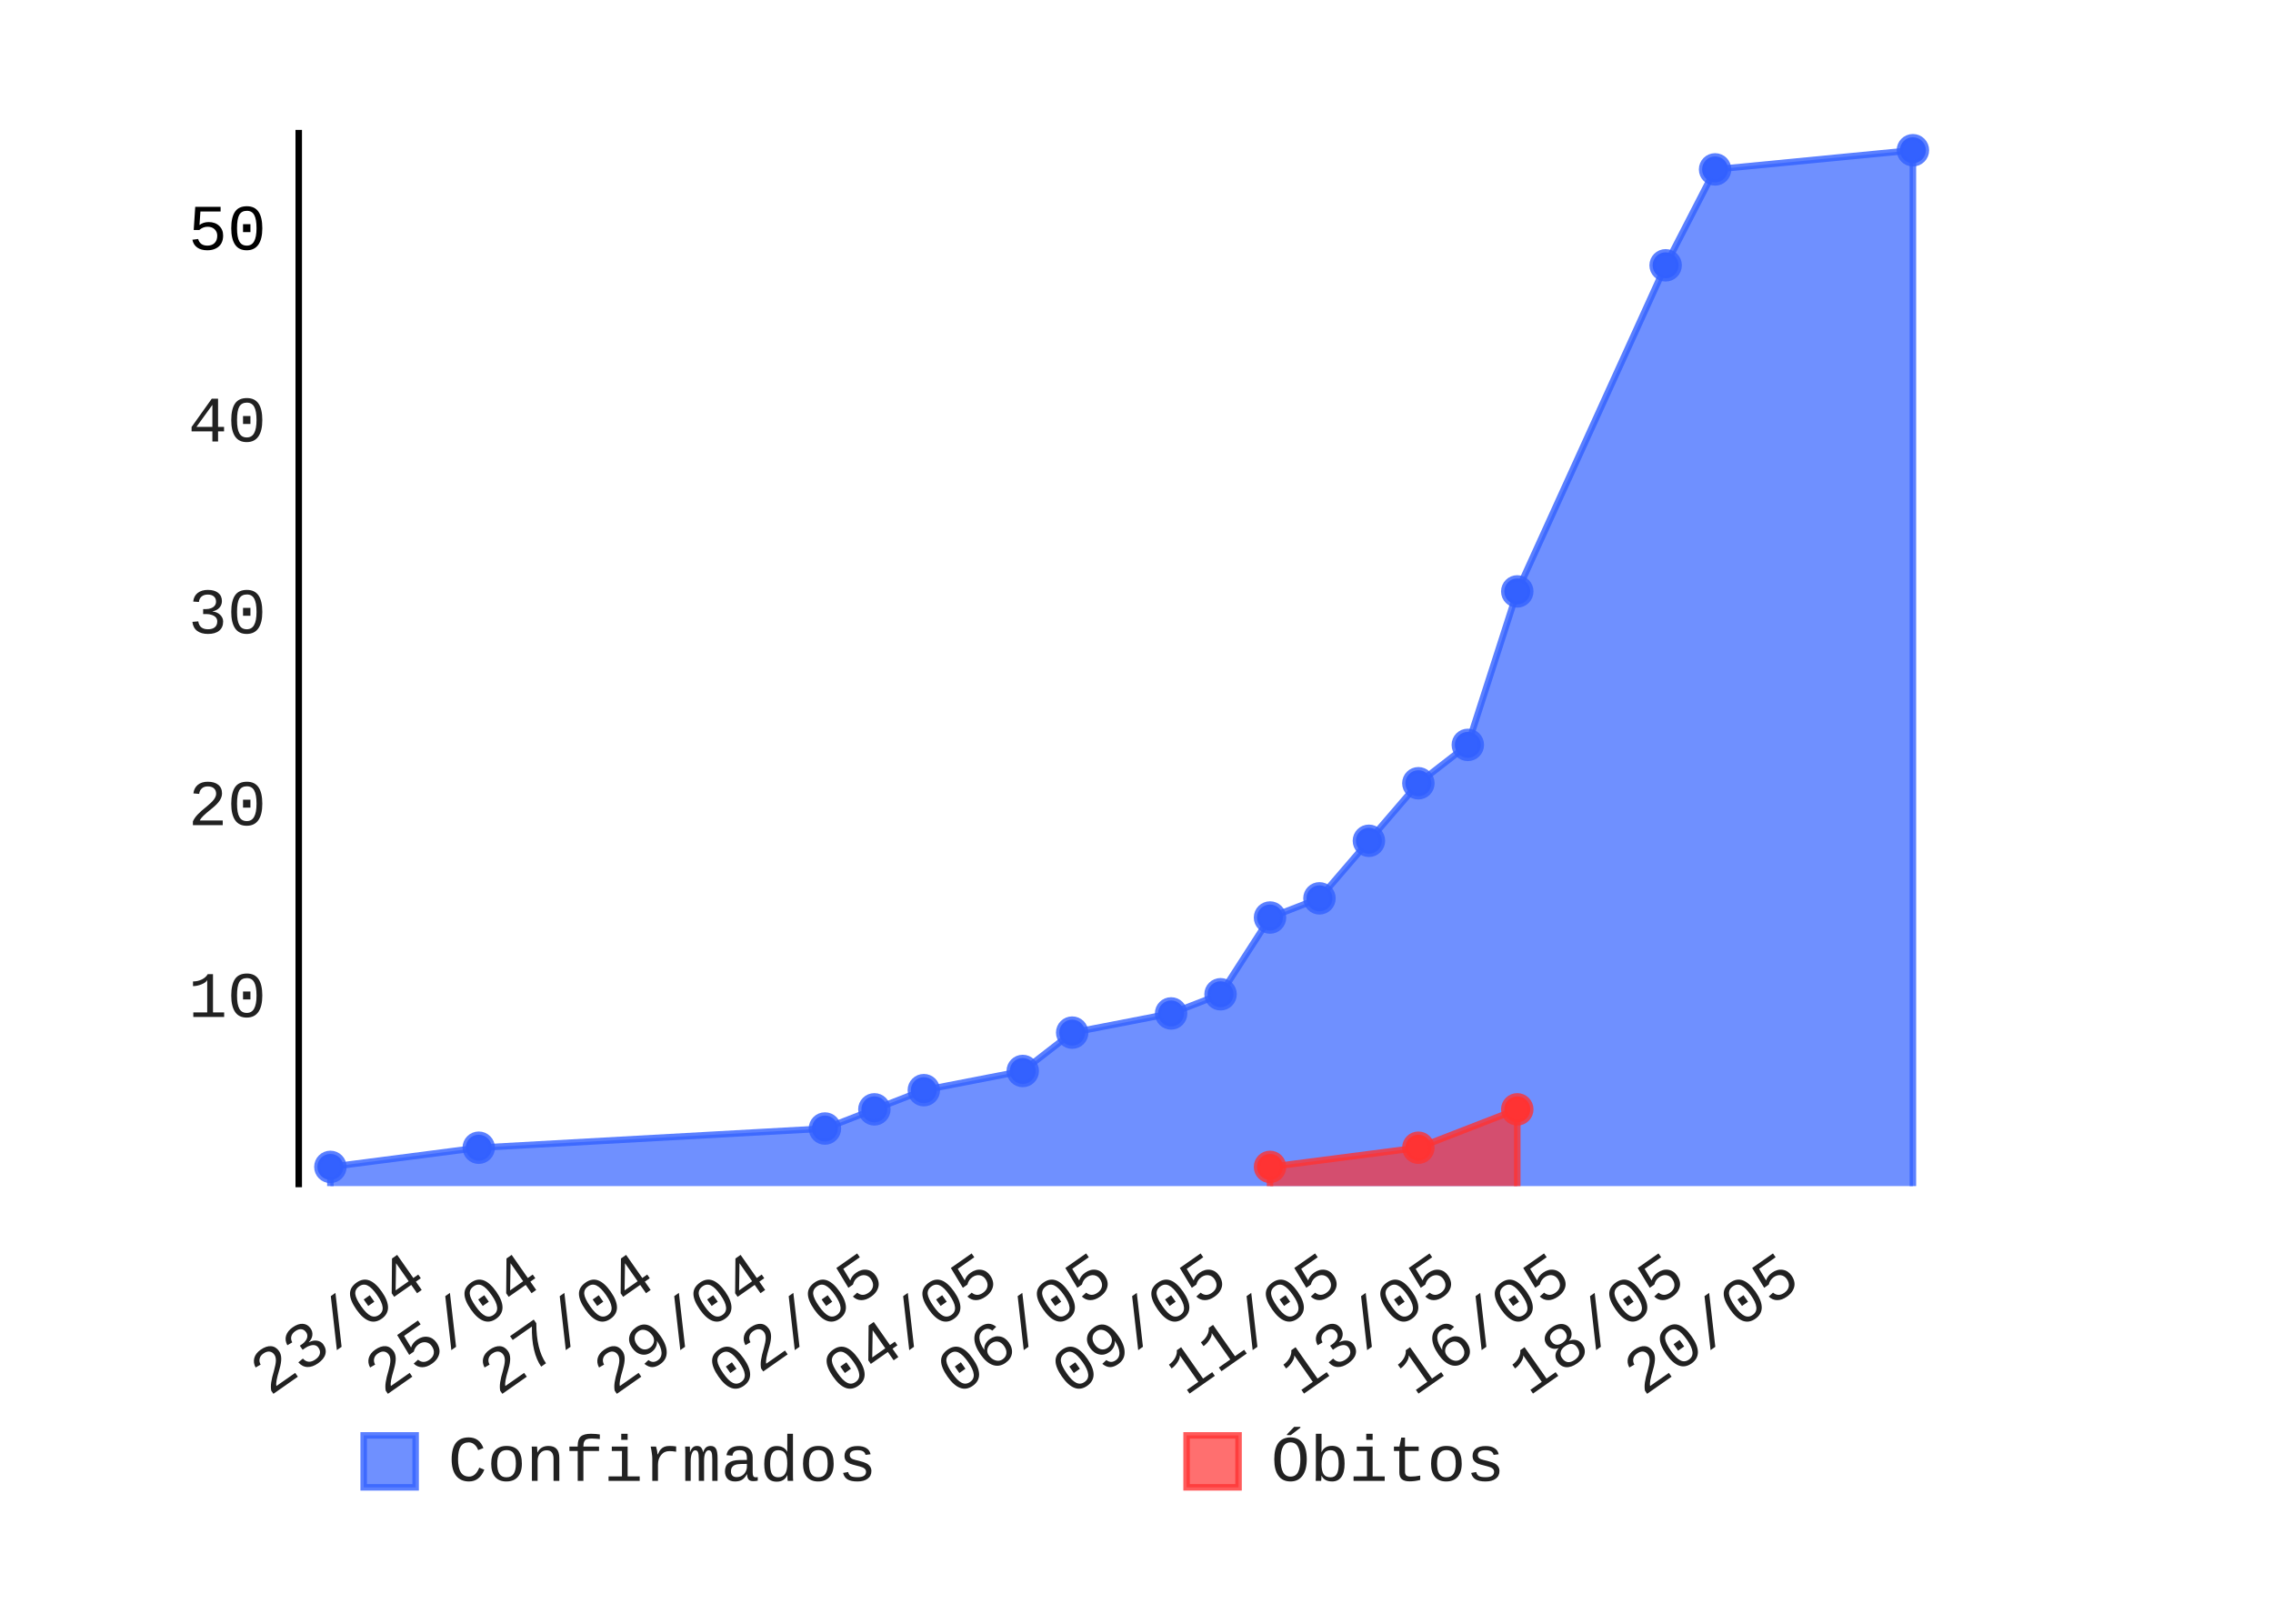
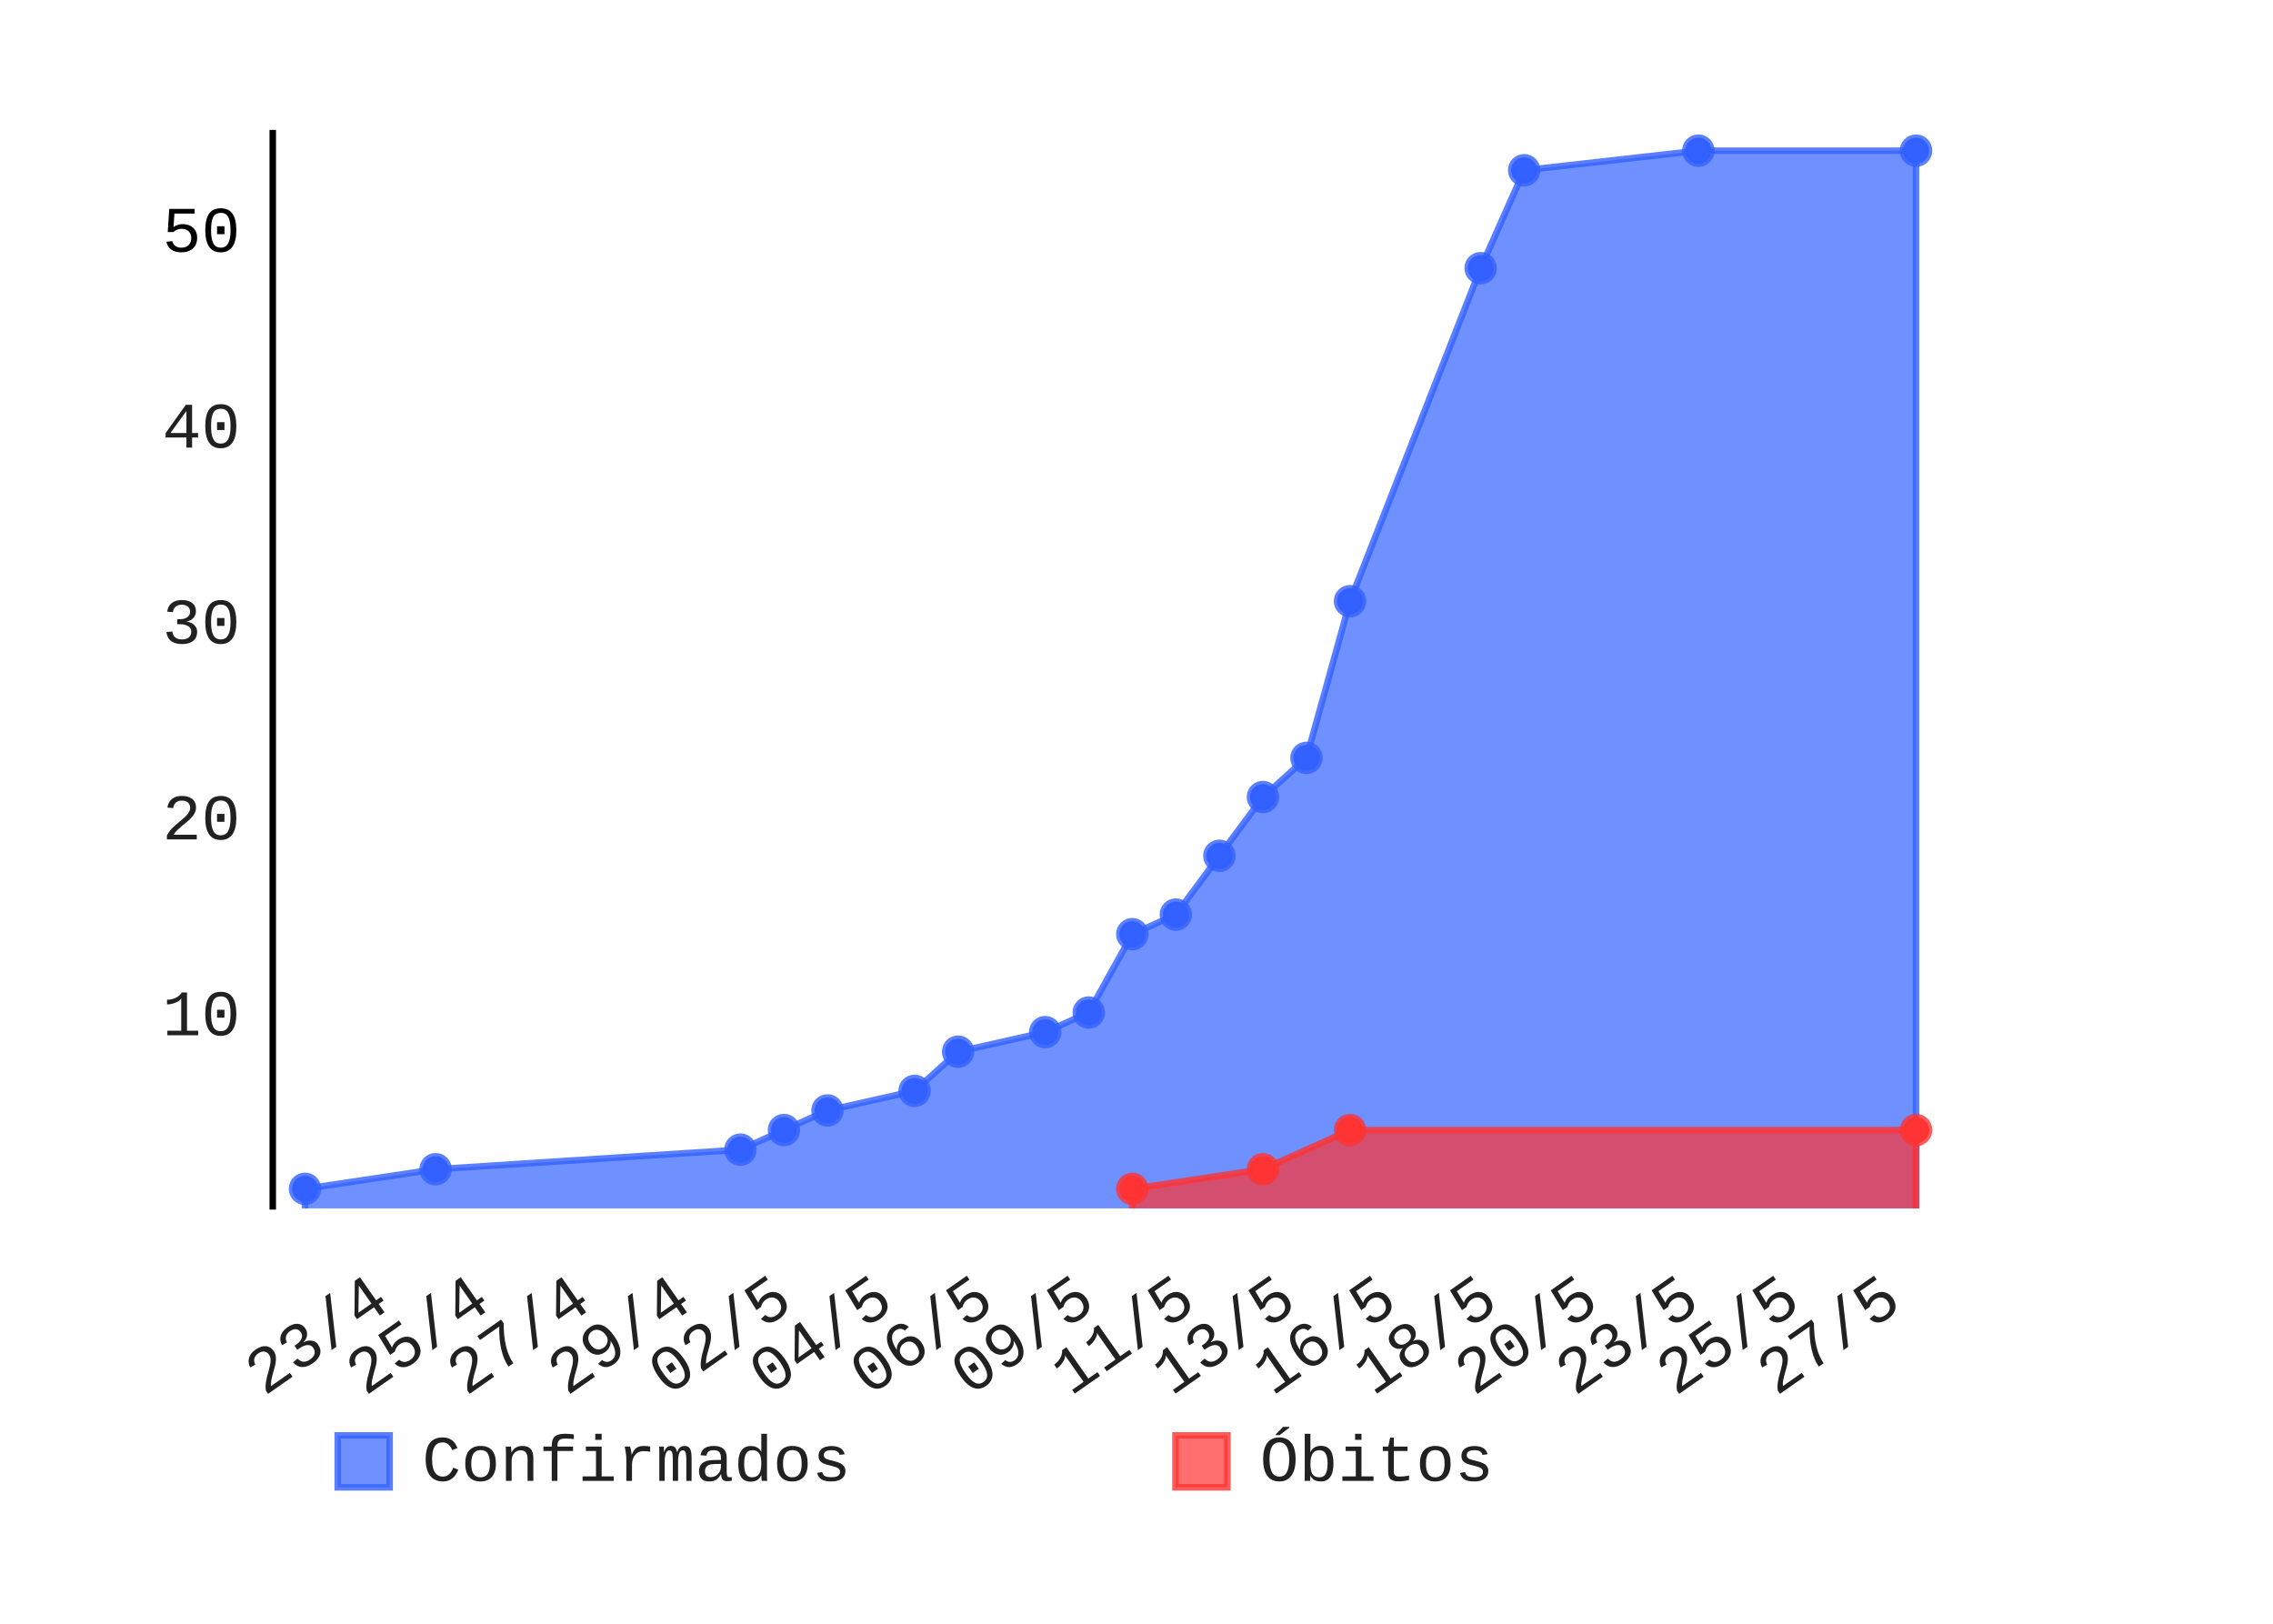
- <svg xmlns="http://www.w3.org/2000/svg" id="chart-1b5dc4db-fe65-46c1-9744-a2444bf0a1ac" class="pygal-chart" viewBox="0 0 350 250" width="350" height="250">
+ <svg xmlns="http://www.w3.org/2000/svg" id="chart-adc9d271-2677-48a2-9c57-0f2adb9a1991" class="pygal-chart" viewBox="0 0 350 250" width="350" height="250">
  <defs>
-     <style type="text/css">#chart-1b5dc4db-fe65-46c1-9744-a2444bf0a1ac{-webkit-user-select:none;-webkit-font-smoothing:antialiased;font-family:Consolas,"Liberation Mono",Menlo,Courier,monospace}#chart-1b5dc4db-fe65-46c1-9744-a2444bf0a1ac .title{font-family:Consolas,"Liberation Mono",Menlo,Courier,monospace;font-size:8px}#chart-1b5dc4db-fe65-46c1-9744-a2444bf0a1ac .legends .legend text{font-family:Consolas,"Liberation Mono",Menlo,Courier,monospace;font-size:10px}#chart-1b5dc4db-fe65-46c1-9744-a2444bf0a1ac .axis text{font-family:Consolas,"Liberation Mono",Menlo,Courier,monospace;font-size:10px}#chart-1b5dc4db-fe65-46c1-9744-a2444bf0a1ac .axis text.major{font-family:Consolas,"Liberation Mono",Menlo,Courier,monospace;font-size:10px}#chart-1b5dc4db-fe65-46c1-9744-a2444bf0a1ac .text-overlay text.value{font-family:Consolas,"Liberation Mono",Menlo,Courier,monospace;font-size:16px}#chart-1b5dc4db-fe65-46c1-9744-a2444bf0a1ac .text-overlay text.label{font-family:Consolas,"Liberation Mono",Menlo,Courier,monospace;font-size:10px}#chart-1b5dc4db-fe65-46c1-9744-a2444bf0a1ac .tooltip{font-family:Consolas,"Liberation Mono",Menlo,Courier,monospace;font-size:12px}#chart-1b5dc4db-fe65-46c1-9744-a2444bf0a1ac text.no_data{font-family:Consolas,"Liberation Mono",Menlo,Courier,monospace;font-size:64px}
- #chart-1b5dc4db-fe65-46c1-9744-a2444bf0a1ac{background-color:transparent}#chart-1b5dc4db-fe65-46c1-9744-a2444bf0a1ac path,#chart-1b5dc4db-fe65-46c1-9744-a2444bf0a1ac line,#chart-1b5dc4db-fe65-46c1-9744-a2444bf0a1ac rect,#chart-1b5dc4db-fe65-46c1-9744-a2444bf0a1ac circle{-webkit-transition:150ms;-moz-transition:150ms;transition:150ms}#chart-1b5dc4db-fe65-46c1-9744-a2444bf0a1ac .graph &gt; .background{fill:transparent}#chart-1b5dc4db-fe65-46c1-9744-a2444bf0a1ac .plot &gt; .background{fill:rgba(255,255,255,1)}#chart-1b5dc4db-fe65-46c1-9744-a2444bf0a1ac .graph{fill:rgba(0,0,0,.87)}#chart-1b5dc4db-fe65-46c1-9744-a2444bf0a1ac text.no_data{fill:rgba(0,0,0,1)}#chart-1b5dc4db-fe65-46c1-9744-a2444bf0a1ac .title{fill:rgba(0,0,0,1)}#chart-1b5dc4db-fe65-46c1-9744-a2444bf0a1ac .legends .legend text{fill:rgba(0,0,0,.87)}#chart-1b5dc4db-fe65-46c1-9744-a2444bf0a1ac .legends .legend:hover text{fill:rgba(0,0,0,1)}#chart-1b5dc4db-fe65-46c1-9744-a2444bf0a1ac .axis .line{stroke:rgba(0,0,0,1)}#chart-1b5dc4db-fe65-46c1-9744-a2444bf0a1ac .axis .guide.line{stroke:rgba(0,0,0,.54)}#chart-1b5dc4db-fe65-46c1-9744-a2444bf0a1ac .axis .major.line{stroke:rgba(0,0,0,.87)}#chart-1b5dc4db-fe65-46c1-9744-a2444bf0a1ac .axis text.major{fill:rgba(0,0,0,1)}#chart-1b5dc4db-fe65-46c1-9744-a2444bf0a1ac .axis.y .guides:hover .guide.line,#chart-1b5dc4db-fe65-46c1-9744-a2444bf0a1ac .line-graph .axis.x .guides:hover .guide.line,#chart-1b5dc4db-fe65-46c1-9744-a2444bf0a1ac .stackedline-graph .axis.x .guides:hover .guide.line,#chart-1b5dc4db-fe65-46c1-9744-a2444bf0a1ac .xy-graph .axis.x .guides:hover .guide.line{stroke:rgba(0,0,0,1)}#chart-1b5dc4db-fe65-46c1-9744-a2444bf0a1ac .axis .guides:hover text{fill:rgba(0,0,0,1)}#chart-1b5dc4db-fe65-46c1-9744-a2444bf0a1ac .reactive{fill-opacity:.7;stroke-opacity:.8}#chart-1b5dc4db-fe65-46c1-9744-a2444bf0a1ac .ci{stroke:rgba(0,0,0,.87)}#chart-1b5dc4db-fe65-46c1-9744-a2444bf0a1ac .reactive.active,#chart-1b5dc4db-fe65-46c1-9744-a2444bf0a1ac .active .reactive{fill-opacity:.8;stroke-opacity:.9;stroke-width:4}#chart-1b5dc4db-fe65-46c1-9744-a2444bf0a1ac .ci .reactive.active{stroke-width:1.5}#chart-1b5dc4db-fe65-46c1-9744-a2444bf0a1ac .series text{fill:rgba(0,0,0,1)}#chart-1b5dc4db-fe65-46c1-9744-a2444bf0a1ac .tooltip rect{fill:rgba(255,255,255,1);stroke:rgba(0,0,0,1);-webkit-transition:opacity 150ms;-moz-transition:opacity 150ms;transition:opacity 150ms}#chart-1b5dc4db-fe65-46c1-9744-a2444bf0a1ac .tooltip .label{fill:rgba(0,0,0,.87)}#chart-1b5dc4db-fe65-46c1-9744-a2444bf0a1ac .tooltip .label{fill:rgba(0,0,0,.87)}#chart-1b5dc4db-fe65-46c1-9744-a2444bf0a1ac .tooltip .legend{font-size:.8em;fill:rgba(0,0,0,.54)}#chart-1b5dc4db-fe65-46c1-9744-a2444bf0a1ac .tooltip .x_label{font-size:.6em;fill:rgba(0,0,0,1)}#chart-1b5dc4db-fe65-46c1-9744-a2444bf0a1ac .tooltip .xlink{font-size:.5em;text-decoration:underline}#chart-1b5dc4db-fe65-46c1-9744-a2444bf0a1ac .tooltip .value{font-size:1.5em}#chart-1b5dc4db-fe65-46c1-9744-a2444bf0a1ac .bound{font-size:.5em}#chart-1b5dc4db-fe65-46c1-9744-a2444bf0a1ac .max-value{font-size:.75em;fill:rgba(0,0,0,.54)}#chart-1b5dc4db-fe65-46c1-9744-a2444bf0a1ac .map-element{fill:rgba(255,255,255,1);stroke:rgba(0,0,0,.54) !important}#chart-1b5dc4db-fe65-46c1-9744-a2444bf0a1ac .map-element .reactive{fill-opacity:inherit;stroke-opacity:inherit}#chart-1b5dc4db-fe65-46c1-9744-a2444bf0a1ac .color-0,#chart-1b5dc4db-fe65-46c1-9744-a2444bf0a1ac .color-0 a:visited{stroke:#3361FF;fill:#3361FF}#chart-1b5dc4db-fe65-46c1-9744-a2444bf0a1ac .color-1,#chart-1b5dc4db-fe65-46c1-9744-a2444bf0a1ac .color-1 a:visited{stroke:#FF3333;fill:#FF3333}#chart-1b5dc4db-fe65-46c1-9744-a2444bf0a1ac .text-overlay .color-0 text{fill:black}#chart-1b5dc4db-fe65-46c1-9744-a2444bf0a1ac .text-overlay .color-1 text{fill:black}
- #chart-1b5dc4db-fe65-46c1-9744-a2444bf0a1ac text.no_data{text-anchor:middle}#chart-1b5dc4db-fe65-46c1-9744-a2444bf0a1ac .guide.line{fill:none}#chart-1b5dc4db-fe65-46c1-9744-a2444bf0a1ac .centered{text-anchor:middle}#chart-1b5dc4db-fe65-46c1-9744-a2444bf0a1ac .title{text-anchor:middle}#chart-1b5dc4db-fe65-46c1-9744-a2444bf0a1ac .legends .legend text{fill-opacity:1}#chart-1b5dc4db-fe65-46c1-9744-a2444bf0a1ac .axis.x text{text-anchor:middle}#chart-1b5dc4db-fe65-46c1-9744-a2444bf0a1ac .axis.x:not(.web) text[transform]{text-anchor:start}#chart-1b5dc4db-fe65-46c1-9744-a2444bf0a1ac .axis.x:not(.web) text[transform].backwards{text-anchor:end}#chart-1b5dc4db-fe65-46c1-9744-a2444bf0a1ac .axis.y text{text-anchor:end}#chart-1b5dc4db-fe65-46c1-9744-a2444bf0a1ac .axis.y text[transform].backwards{text-anchor:start}#chart-1b5dc4db-fe65-46c1-9744-a2444bf0a1ac .axis.y2 text{text-anchor:start}#chart-1b5dc4db-fe65-46c1-9744-a2444bf0a1ac .axis.y2 text[transform].backwards{text-anchor:end}#chart-1b5dc4db-fe65-46c1-9744-a2444bf0a1ac .axis .guide.line{stroke-dasharray:4,4}#chart-1b5dc4db-fe65-46c1-9744-a2444bf0a1ac .axis .major.guide.line{stroke-dasharray:6,6}#chart-1b5dc4db-fe65-46c1-9744-a2444bf0a1ac .horizontal .axis.y .guide.line,#chart-1b5dc4db-fe65-46c1-9744-a2444bf0a1ac .horizontal .axis.y2 .guide.line,#chart-1b5dc4db-fe65-46c1-9744-a2444bf0a1ac .vertical .axis.x .guide.line{opacity:0}#chart-1b5dc4db-fe65-46c1-9744-a2444bf0a1ac .horizontal .axis.always_show .guide.line,#chart-1b5dc4db-fe65-46c1-9744-a2444bf0a1ac .vertical .axis.always_show .guide.line{opacity:1 !important}#chart-1b5dc4db-fe65-46c1-9744-a2444bf0a1ac .axis.y .guides:hover .guide.line,#chart-1b5dc4db-fe65-46c1-9744-a2444bf0a1ac .axis.y2 .guides:hover .guide.line,#chart-1b5dc4db-fe65-46c1-9744-a2444bf0a1ac .axis.x .guides:hover .guide.line{opacity:1}#chart-1b5dc4db-fe65-46c1-9744-a2444bf0a1ac .axis .guides:hover text{opacity:1}#chart-1b5dc4db-fe65-46c1-9744-a2444bf0a1ac .nofill{fill:none}#chart-1b5dc4db-fe65-46c1-9744-a2444bf0a1ac .subtle-fill{fill-opacity:.2}#chart-1b5dc4db-fe65-46c1-9744-a2444bf0a1ac .dot{stroke-width:1px;fill-opacity:1}#chart-1b5dc4db-fe65-46c1-9744-a2444bf0a1ac .dot.active{stroke-width:5px}#chart-1b5dc4db-fe65-46c1-9744-a2444bf0a1ac .dot.negative{fill:transparent}#chart-1b5dc4db-fe65-46c1-9744-a2444bf0a1ac text,#chart-1b5dc4db-fe65-46c1-9744-a2444bf0a1ac tspan{stroke:none !important}#chart-1b5dc4db-fe65-46c1-9744-a2444bf0a1ac .series text.active{opacity:1}#chart-1b5dc4db-fe65-46c1-9744-a2444bf0a1ac .tooltip rect{fill-opacity:.95;stroke-width:.5}#chart-1b5dc4db-fe65-46c1-9744-a2444bf0a1ac .tooltip text{fill-opacity:1}#chart-1b5dc4db-fe65-46c1-9744-a2444bf0a1ac .showable{visibility:hidden}#chart-1b5dc4db-fe65-46c1-9744-a2444bf0a1ac .showable.shown{visibility:visible}#chart-1b5dc4db-fe65-46c1-9744-a2444bf0a1ac .gauge-background{fill:rgba(229,229,229,1);stroke:none}#chart-1b5dc4db-fe65-46c1-9744-a2444bf0a1ac .bg-lines{stroke:transparent;stroke-width:2px}</style>
+     <style type="text/css">#chart-adc9d271-2677-48a2-9c57-0f2adb9a1991{-webkit-user-select:none;-webkit-font-smoothing:antialiased;font-family:Consolas,"Liberation Mono",Menlo,Courier,monospace}#chart-adc9d271-2677-48a2-9c57-0f2adb9a1991 .title{font-family:Consolas,"Liberation Mono",Menlo,Courier,monospace;font-size:8px}#chart-adc9d271-2677-48a2-9c57-0f2adb9a1991 .legends .legend text{font-family:Consolas,"Liberation Mono",Menlo,Courier,monospace;font-size:10px}#chart-adc9d271-2677-48a2-9c57-0f2adb9a1991 .axis text{font-family:Consolas,"Liberation Mono",Menlo,Courier,monospace;font-size:10px}#chart-adc9d271-2677-48a2-9c57-0f2adb9a1991 .axis text.major{font-family:Consolas,"Liberation Mono",Menlo,Courier,monospace;font-size:10px}#chart-adc9d271-2677-48a2-9c57-0f2adb9a1991 .text-overlay text.value{font-family:Consolas,"Liberation Mono",Menlo,Courier,monospace;font-size:16px}#chart-adc9d271-2677-48a2-9c57-0f2adb9a1991 .text-overlay text.label{font-family:Consolas,"Liberation Mono",Menlo,Courier,monospace;font-size:10px}#chart-adc9d271-2677-48a2-9c57-0f2adb9a1991 .tooltip{font-family:Consolas,"Liberation Mono",Menlo,Courier,monospace;font-size:12px}#chart-adc9d271-2677-48a2-9c57-0f2adb9a1991 text.no_data{font-family:Consolas,"Liberation Mono",Menlo,Courier,monospace;font-size:64px}
+ #chart-adc9d271-2677-48a2-9c57-0f2adb9a1991{background-color:transparent}#chart-adc9d271-2677-48a2-9c57-0f2adb9a1991 path,#chart-adc9d271-2677-48a2-9c57-0f2adb9a1991 line,#chart-adc9d271-2677-48a2-9c57-0f2adb9a1991 rect,#chart-adc9d271-2677-48a2-9c57-0f2adb9a1991 circle{-webkit-transition:150ms;-moz-transition:150ms;transition:150ms}#chart-adc9d271-2677-48a2-9c57-0f2adb9a1991 .graph &gt; .background{fill:transparent}#chart-adc9d271-2677-48a2-9c57-0f2adb9a1991 .plot &gt; .background{fill:rgba(255,255,255,1)}#chart-adc9d271-2677-48a2-9c57-0f2adb9a1991 .graph{fill:rgba(0,0,0,.87)}#chart-adc9d271-2677-48a2-9c57-0f2adb9a1991 text.no_data{fill:rgba(0,0,0,1)}#chart-adc9d271-2677-48a2-9c57-0f2adb9a1991 .title{fill:rgba(0,0,0,1)}#chart-adc9d271-2677-48a2-9c57-0f2adb9a1991 .legends .legend text{fill:rgba(0,0,0,.87)}#chart-adc9d271-2677-48a2-9c57-0f2adb9a1991 .legends .legend:hover text{fill:rgba(0,0,0,1)}#chart-adc9d271-2677-48a2-9c57-0f2adb9a1991 .axis .line{stroke:rgba(0,0,0,1)}#chart-adc9d271-2677-48a2-9c57-0f2adb9a1991 .axis .guide.line{stroke:rgba(0,0,0,.54)}#chart-adc9d271-2677-48a2-9c57-0f2adb9a1991 .axis .major.line{stroke:rgba(0,0,0,.87)}#chart-adc9d271-2677-48a2-9c57-0f2adb9a1991 .axis text.major{fill:rgba(0,0,0,1)}#chart-adc9d271-2677-48a2-9c57-0f2adb9a1991 .axis.y .guides:hover .guide.line,#chart-adc9d271-2677-48a2-9c57-0f2adb9a1991 .line-graph .axis.x .guides:hover .guide.line,#chart-adc9d271-2677-48a2-9c57-0f2adb9a1991 .stackedline-graph .axis.x .guides:hover .guide.line,#chart-adc9d271-2677-48a2-9c57-0f2adb9a1991 .xy-graph .axis.x .guides:hover .guide.line{stroke:rgba(0,0,0,1)}#chart-adc9d271-2677-48a2-9c57-0f2adb9a1991 .axis .guides:hover text{fill:rgba(0,0,0,1)}#chart-adc9d271-2677-48a2-9c57-0f2adb9a1991 .reactive{fill-opacity:.7;stroke-opacity:.8}#chart-adc9d271-2677-48a2-9c57-0f2adb9a1991 .ci{stroke:rgba(0,0,0,.87)}#chart-adc9d271-2677-48a2-9c57-0f2adb9a1991 .reactive.active,#chart-adc9d271-2677-48a2-9c57-0f2adb9a1991 .active .reactive{fill-opacity:.8;stroke-opacity:.9;stroke-width:4}#chart-adc9d271-2677-48a2-9c57-0f2adb9a1991 .ci .reactive.active{stroke-width:1.5}#chart-adc9d271-2677-48a2-9c57-0f2adb9a1991 .series text{fill:rgba(0,0,0,1)}#chart-adc9d271-2677-48a2-9c57-0f2adb9a1991 .tooltip rect{fill:rgba(255,255,255,1);stroke:rgba(0,0,0,1);-webkit-transition:opacity 150ms;-moz-transition:opacity 150ms;transition:opacity 150ms}#chart-adc9d271-2677-48a2-9c57-0f2adb9a1991 .tooltip .label{fill:rgba(0,0,0,.87)}#chart-adc9d271-2677-48a2-9c57-0f2adb9a1991 .tooltip .label{fill:rgba(0,0,0,.87)}#chart-adc9d271-2677-48a2-9c57-0f2adb9a1991 .tooltip .legend{font-size:.8em;fill:rgba(0,0,0,.54)}#chart-adc9d271-2677-48a2-9c57-0f2adb9a1991 .tooltip .x_label{font-size:.6em;fill:rgba(0,0,0,1)}#chart-adc9d271-2677-48a2-9c57-0f2adb9a1991 .tooltip .xlink{font-size:.5em;text-decoration:underline}#chart-adc9d271-2677-48a2-9c57-0f2adb9a1991 .tooltip .value{font-size:1.5em}#chart-adc9d271-2677-48a2-9c57-0f2adb9a1991 .bound{font-size:.5em}#chart-adc9d271-2677-48a2-9c57-0f2adb9a1991 .max-value{font-size:.75em;fill:rgba(0,0,0,.54)}#chart-adc9d271-2677-48a2-9c57-0f2adb9a1991 .map-element{fill:rgba(255,255,255,1);stroke:rgba(0,0,0,.54) !important}#chart-adc9d271-2677-48a2-9c57-0f2adb9a1991 .map-element .reactive{fill-opacity:inherit;stroke-opacity:inherit}#chart-adc9d271-2677-48a2-9c57-0f2adb9a1991 .color-0,#chart-adc9d271-2677-48a2-9c57-0f2adb9a1991 .color-0 a:visited{stroke:#3361FF;fill:#3361FF}#chart-adc9d271-2677-48a2-9c57-0f2adb9a1991 .color-1,#chart-adc9d271-2677-48a2-9c57-0f2adb9a1991 .color-1 a:visited{stroke:#FF3333;fill:#FF3333}#chart-adc9d271-2677-48a2-9c57-0f2adb9a1991 .text-overlay .color-0 text{fill:black}#chart-adc9d271-2677-48a2-9c57-0f2adb9a1991 .text-overlay .color-1 text{fill:black}
+ #chart-adc9d271-2677-48a2-9c57-0f2adb9a1991 text.no_data{text-anchor:middle}#chart-adc9d271-2677-48a2-9c57-0f2adb9a1991 .guide.line{fill:none}#chart-adc9d271-2677-48a2-9c57-0f2adb9a1991 .centered{text-anchor:middle}#chart-adc9d271-2677-48a2-9c57-0f2adb9a1991 .title{text-anchor:middle}#chart-adc9d271-2677-48a2-9c57-0f2adb9a1991 .legends .legend text{fill-opacity:1}#chart-adc9d271-2677-48a2-9c57-0f2adb9a1991 .axis.x text{text-anchor:middle}#chart-adc9d271-2677-48a2-9c57-0f2adb9a1991 .axis.x:not(.web) text[transform]{text-anchor:start}#chart-adc9d271-2677-48a2-9c57-0f2adb9a1991 .axis.x:not(.web) text[transform].backwards{text-anchor:end}#chart-adc9d271-2677-48a2-9c57-0f2adb9a1991 .axis.y text{text-anchor:end}#chart-adc9d271-2677-48a2-9c57-0f2adb9a1991 .axis.y text[transform].backwards{text-anchor:start}#chart-adc9d271-2677-48a2-9c57-0f2adb9a1991 .axis.y2 text{text-anchor:start}#chart-adc9d271-2677-48a2-9c57-0f2adb9a1991 .axis.y2 text[transform].backwards{text-anchor:end}#chart-adc9d271-2677-48a2-9c57-0f2adb9a1991 .axis .guide.line{stroke-dasharray:4,4}#chart-adc9d271-2677-48a2-9c57-0f2adb9a1991 .axis .major.guide.line{stroke-dasharray:6,6}#chart-adc9d271-2677-48a2-9c57-0f2adb9a1991 .horizontal .axis.y .guide.line,#chart-adc9d271-2677-48a2-9c57-0f2adb9a1991 .horizontal .axis.y2 .guide.line,#chart-adc9d271-2677-48a2-9c57-0f2adb9a1991 .vertical .axis.x .guide.line{opacity:0}#chart-adc9d271-2677-48a2-9c57-0f2adb9a1991 .horizontal .axis.always_show .guide.line,#chart-adc9d271-2677-48a2-9c57-0f2adb9a1991 .vertical .axis.always_show .guide.line{opacity:1 !important}#chart-adc9d271-2677-48a2-9c57-0f2adb9a1991 .axis.y .guides:hover .guide.line,#chart-adc9d271-2677-48a2-9c57-0f2adb9a1991 .axis.y2 .guides:hover .guide.line,#chart-adc9d271-2677-48a2-9c57-0f2adb9a1991 .axis.x .guides:hover .guide.line{opacity:1}#chart-adc9d271-2677-48a2-9c57-0f2adb9a1991 .axis .guides:hover text{opacity:1}#chart-adc9d271-2677-48a2-9c57-0f2adb9a1991 .nofill{fill:none}#chart-adc9d271-2677-48a2-9c57-0f2adb9a1991 .subtle-fill{fill-opacity:.2}#chart-adc9d271-2677-48a2-9c57-0f2adb9a1991 .dot{stroke-width:1px;fill-opacity:1}#chart-adc9d271-2677-48a2-9c57-0f2adb9a1991 .dot.active{stroke-width:5px}#chart-adc9d271-2677-48a2-9c57-0f2adb9a1991 .dot.negative{fill:transparent}#chart-adc9d271-2677-48a2-9c57-0f2adb9a1991 text,#chart-adc9d271-2677-48a2-9c57-0f2adb9a1991 tspan{stroke:none !important}#chart-adc9d271-2677-48a2-9c57-0f2adb9a1991 .series text.active{opacity:1}#chart-adc9d271-2677-48a2-9c57-0f2adb9a1991 .tooltip rect{fill-opacity:.95;stroke-width:.5}#chart-adc9d271-2677-48a2-9c57-0f2adb9a1991 .tooltip text{fill-opacity:1}#chart-adc9d271-2677-48a2-9c57-0f2adb9a1991 .showable{visibility:hidden}#chart-adc9d271-2677-48a2-9c57-0f2adb9a1991 .showable.shown{visibility:visible}#chart-adc9d271-2677-48a2-9c57-0f2adb9a1991 .gauge-background{fill:rgba(229,229,229,1);stroke:none}#chart-adc9d271-2677-48a2-9c57-0f2adb9a1991 .bg-lines{stroke:transparent;stroke-width:2px}</style>
  </defs>
  <g class="graph datetimeline-graph vertical">
    <rect x="0" y="0" width="350" height="250" class="background" />
-     <g transform="translate(46, 20)" class="plot">
-       <rect x="0" y="0" width="253.425" height="162.793" class="background" />
+     <g transform="translate(42, 20)" class="plot">
+       <rect x="0" y="0" width="258.0" height="166.234" class="background" />
      <g class="axis y">
        <g class="guides">
-           <text x="-5" y="136.581" class="">10</text>
+           <text x="-5" y="139.395" class="">10</text>
        </g>
        <g class="guides">
-           <text x="-5" y="107.047" class="">20</text>
+           <text x="-5" y="109.236" class="">20</text>
        </g>
        <g class="guides">
-           <text x="-5" y="77.513" class="">30</text>
+           <text x="-5" y="79.077" class="">30</text>
        </g>
        <g class="guides">
-           <text x="-5" y="47.979" class="">40</text>
+           <text x="-5" y="48.919" class="">40</text>
        </g>
        <g class="guides">
-           <text x="-5" y="18.444" class="major">50</text>
+           <text x="-5" y="18.76" class="major">50</text>
        </g>
      </g>
      <g class="axis x">
-         <path d="M0 0 v162.793" class="line" />
+         <path d="M0 0 v166.234" class="line" />
        <g class="guides">
-           <path d="M20.103 0 v162.793" class="guide line" />
-           <text x="20.103" y="177.793" class="backwards" transform="rotate(325 20.10346 177.7927)">23/04</text>
+           <path d="M18.371 0 v166.234" class="guide line" />
+           <text x="18.371" y="181.234" class="backwards" transform="rotate(325 18.3711 181.2342)">23/4</text>
        </g>
        <g class="guides">
-           <path d="M37.731 0 v162.793" class="guide line" />
-           <text x="37.731" y="177.793" class="backwards" transform="rotate(325 37.73065 177.7927)">25/04</text>
+           <path d="M33.891 0 v166.234" class="guide line" />
+           <text x="33.891" y="181.234" class="backwards" transform="rotate(325 33.89143 181.2342)">25/4</text>
        </g>
        <g class="guides">
-           <path d="M55.358 0 v162.793" class="guide line" />
-           <text x="55.358" y="177.793" class="backwards" transform="rotate(325 55.35784 177.7927)">27/04</text>
+           <path d="M49.412 0 v166.234" class="guide line" />
+           <text x="49.412" y="181.234" class="backwards" transform="rotate(325 49.41176 181.2342)">27/4</text>
        </g>
        <g class="guides">
-           <path d="M72.985 0 v162.793" class="guide line" />
-           <text x="72.985" y="177.793" class="backwards" transform="rotate(325 72.98504 177.7927)">29/04</text>
+           <path d="M64.932 0 v166.234" class="guide line" />
+           <text x="64.932" y="181.234" class="backwards" transform="rotate(325 64.93209 181.2342)">29/4</text>
        </g>
        <g class="guides">
-           <path d="M90.612 0 v162.793" class="guide line" />
-           <text x="90.612" y="177.793" class="backwards" transform="rotate(325 90.61223 177.7927)">02/05</text>
+           <path d="M80.452 0 v166.234" class="guide line" />
+           <text x="80.452" y="181.234" class="backwards" transform="rotate(325 80.45241 181.2342)">02/5</text>
        </g>
        <g class="guides">
-           <path d="M108.239 0 v162.793" class="guide line" />
-           <text x="108.239" y="177.793" class="backwards" transform="rotate(325 108.2394 177.7927)">04/05</text>
+           <path d="M95.973 0 v166.234" class="guide line" />
+           <text x="95.973" y="181.234" class="backwards" transform="rotate(325 95.97274 181.2342)">04/5</text>
        </g>
        <g class="guides">
-           <path d="M125.867 0 v162.793" class="guide line" />
-           <text x="125.867" y="177.793" class="backwards" transform="rotate(325 125.8666 177.7927)">06/05</text>
+           <path d="M111.493 0 v166.234" class="guide line" />
+           <text x="111.493" y="181.234" class="backwards" transform="rotate(325 111.4931 181.2342)">06/5</text>
        </g>
        <g class="guides">
-           <path d="M143.494 0 v162.793" class="guide line" />
-           <text x="143.494" y="177.793" class="backwards" transform="rotate(325 143.4938 177.7927)">09/05</text>
+           <path d="M127.013 0 v166.234" class="guide line" />
+           <text x="127.013" y="181.234" class="backwards" transform="rotate(325 127.0134 181.2342)">09/5</text>
        </g>
        <g class="guides">
-           <path d="M161.121 0 v162.793" class="guide line" />
-           <text x="161.121" y="177.793" class="backwards" transform="rotate(325 161.121 177.7927)">11/05</text>
+           <path d="M142.534 0 v166.234" class="guide line" />
+           <text x="142.534" y="181.234" class="backwards" transform="rotate(325 142.5337 181.2342)">11/5</text>
        </g>
        <g class="guides">
-           <path d="M178.748 0 v162.793" class="guide line" />
-           <text x="178.748" y="177.793" class="backwards" transform="rotate(325 178.7482 177.7927)">13/05</text>
+           <path d="M158.054 0 v166.234" class="guide line" />
+           <text x="158.054" y="181.234" class="backwards" transform="rotate(325 158.0541 181.2342)">13/5</text>
        </g>
        <g class="guides">
-           <path d="M196.375 0 v162.793" class="guide line" />
-           <text x="196.375" y="177.793" class="backwards" transform="rotate(325 196.3754 177.7927)">16/05</text>
+           <path d="M173.574 0 v166.234" class="guide line" />
+           <text x="173.574" y="181.234" class="backwards" transform="rotate(325 173.5744 181.2342)">16/5</text>
        </g>
        <g class="guides">
-           <path d="M214.003 0 v162.793" class="guide line" />
-           <text x="214.003" y="177.793" class="backwards" transform="rotate(325 214.0026 177.7927)">18/05</text>
+           <path d="M189.095 0 v166.234" class="guide line" />
+           <text x="189.095" y="181.234" class="backwards" transform="rotate(325 189.0947 181.2342)">18/5</text>
        </g>
        <g class="guides">
-           <path d="M231.63 0 v162.793" class="guide line" />
-           <text x="231.63" y="177.793" class="backwards" transform="rotate(325 231.6298 177.7927)">20/05</text>
+           <path d="M204.615 0 v166.234" class="guide line" />
+           <text x="204.615" y="181.234" class="backwards" transform="rotate(325 204.615 181.2342)">20/5</text>
+         </g>
+         <g class="guides">
+           <path d="M220.135 0 v166.234" class="guide line" />
+           <text x="220.135" y="181.234" class="backwards" transform="rotate(325 220.1354 181.2342)">23/5</text>
+         </g>
+         <g class="guides">
+           <path d="M235.656 0 v166.234" class="guide line" />
+           <text x="235.656" y="181.234" class="backwards" transform="rotate(325 235.6557 181.2342)">25/5</text>
+         </g>
+         <g class="guides">
+           <path d="M251.176 0 v166.234" class="guide line" />
+           <text x="251.176" y="181.234" class="backwards" transform="rotate(325 251.176 181.2342)">27/5</text>
        </g>
      </g>
      <g class="series serie-0 color-0">
-         <path d="M4.874 162.616 L4.874 159.662 27.718 156.709 81.023 153.755 88.638 150.802 96.253 147.848 111.483 144.895 119.098 138.988 134.328 136.035 141.943 133.081 149.558 121.268 157.173 118.314 164.787 109.454 172.402 100.594 180.017 94.687 187.632 71.059 210.477 20.851 218.092 6.084 248.552 3.131 248.552 162.616" class="line reactive" />
+         <path d="M4.962 166.053 L4.962 163.037 25.076 160.021 72.009 157.006 78.714 153.99 85.419 150.974 98.828 147.958 105.533 141.926 118.943 138.91 125.648 135.895 132.352 123.831 139.057 120.815 145.762 111.768 152.467 102.72 159.172 96.688 165.876 72.562 185.991 21.292 192.695 6.213 219.515 3.197 253.038 3.197 253.038 166.053" class="line reactive" />
      </g>
      <g class="series serie-1 color-1">
-         <path d="M149.558 162.616 L149.558 159.662 172.402 156.709 187.632 150.802 187.632 162.616" class="line reactive" />
+         <path d="M132.352 166.053 L132.352 163.037 152.467 160.021 165.876 153.99 253.038 153.99 253.038 166.053" class="line reactive" />
      </g>
    </g>
    <g class="titles" />
-     <g transform="translate(46, 20)" class="plot overlay">
+     <g transform="translate(42, 20)" class="plot overlay">
      <g class="series serie-0 color-0">
        <g class="dots">
-           <circle cx="4.874" cy="159.662" r="2" class="dot reactive tooltip-trigger" />
+           <circle cx="4.962" cy="163.037" r="2" class="dot reactive tooltip-trigger" />
        </g>
        <g class="dots">
-           <circle cx="27.718" cy="156.709" r="2" class="dot reactive tooltip-trigger" />
+           <circle cx="25.076" cy="160.021" r="2" class="dot reactive tooltip-trigger" />
        </g>
        <g class="dots">
-           <circle cx="81.023" cy="153.755" r="2" class="dot reactive tooltip-trigger" />
+           <circle cx="72.009" cy="157.006" r="2" class="dot reactive tooltip-trigger" />
        </g>
        <g class="dots">
-           <circle cx="88.638" cy="150.802" r="2" class="dot reactive tooltip-trigger" />
+           <circle cx="78.714" cy="153.99" r="2" class="dot reactive tooltip-trigger" />
        </g>
        <g class="dots">
-           <circle cx="96.253" cy="147.848" r="2" class="dot reactive tooltip-trigger" />
+           <circle cx="85.419" cy="150.974" r="2" class="dot reactive tooltip-trigger" />
        </g>
        <g class="dots">
-           <circle cx="111.483" cy="144.895" r="2" class="dot reactive tooltip-trigger" />
+           <circle cx="98.828" cy="147.958" r="2" class="dot reactive tooltip-trigger" />
        </g>
        <g class="dots">
-           <circle cx="119.098" cy="138.988" r="2" class="dot reactive tooltip-trigger" />
+           <circle cx="105.533" cy="141.926" r="2" class="dot reactive tooltip-trigger" />
        </g>
        <g class="dots">
-           <circle cx="134.328" cy="136.035" r="2" class="dot reactive tooltip-trigger" />
+           <circle cx="118.943" cy="138.91" r="2" class="dot reactive tooltip-trigger" />
        </g>
        <g class="dots">
-           <circle cx="141.943" cy="133.081" r="2" class="dot reactive tooltip-trigger" />
+           <circle cx="125.648" cy="135.895" r="2" class="dot reactive tooltip-trigger" />
        </g>
        <g class="dots">
-           <circle cx="149.558" cy="121.268" r="2" class="dot reactive tooltip-trigger" />
+           <circle cx="132.352" cy="123.831" r="2" class="dot reactive tooltip-trigger" />
        </g>
        <g class="dots">
-           <circle cx="157.173" cy="118.314" r="2" class="dot reactive tooltip-trigger" />
+           <circle cx="139.057" cy="120.815" r="2" class="dot reactive tooltip-trigger" />
        </g>
        <g class="dots">
-           <circle cx="164.787" cy="109.454" r="2" class="dot reactive tooltip-trigger" />
+           <circle cx="145.762" cy="111.768" r="2" class="dot reactive tooltip-trigger" />
        </g>
        <g class="dots">
-           <circle cx="172.402" cy="100.594" r="2" class="dot reactive tooltip-trigger" />
+           <circle cx="152.467" cy="102.72" r="2" class="dot reactive tooltip-trigger" />
        </g>
        <g class="dots">
-           <circle cx="180.017" cy="94.687" r="2" class="dot reactive tooltip-trigger" />
+           <circle cx="159.172" cy="96.688" r="2" class="dot reactive tooltip-trigger" />
        </g>
        <g class="dots">
-           <circle cx="187.632" cy="71.059" r="2" class="dot reactive tooltip-trigger" />
+           <circle cx="165.876" cy="72.562" r="2" class="dot reactive tooltip-trigger" />
        </g>
        <g class="dots">
-           <circle cx="210.477" cy="20.851" r="2" class="dot reactive tooltip-trigger" />
+           <circle cx="185.991" cy="21.292" r="2" class="dot reactive tooltip-trigger" />
        </g>
        <g class="dots">
-           <circle cx="218.092" cy="6.084" r="2" class="dot reactive tooltip-trigger" />
+           <circle cx="192.695" cy="6.213" r="2" class="dot reactive tooltip-trigger" />
        </g>
        <g class="dots">
-           <circle cx="248.552" cy="3.131" r="2" class="dot reactive tooltip-trigger" />
+           <circle cx="219.515" cy="3.197" r="2" class="dot reactive tooltip-trigger" />
+         </g>
+         <g class="dots">
+           <circle cx="253.038" cy="3.197" r="2" class="dot reactive tooltip-trigger" />
        </g>
      </g>
      <g class="series serie-1 color-1">
        <g class="dots">
-           <circle cx="149.558" cy="159.662" r="2" class="dot reactive tooltip-trigger" />
+           <circle cx="132.352" cy="163.037" r="2" class="dot reactive tooltip-trigger" />
        </g>
        <g class="dots">
-           <circle cx="172.402" cy="156.709" r="2" class="dot reactive tooltip-trigger" />
+           <circle cx="152.467" cy="160.021" r="2" class="dot reactive tooltip-trigger" />
        </g>
        <g class="dots">
-           <circle cx="187.632" cy="150.802" r="2" class="dot reactive tooltip-trigger" />
+           <circle cx="165.876" cy="153.99" r="2" class="dot reactive tooltip-trigger" />
+         </g>
+         <g class="dots">
+           <circle cx="253.038" cy="153.99" r="2" class="dot reactive tooltip-trigger" />
        </g>
      </g>
    </g>
-     <g transform="translate(46, 20)" class="plot text-overlay">
+     <g transform="translate(42, 20)" class="plot text-overlay">
      <g class="series serie-0 color-0" />
      <g class="series serie-1 color-1" />
    </g>
-     <g transform="translate(46, 20)" class="plot tooltip-overlay">
+     <g transform="translate(42, 20)" class="plot tooltip-overlay">
      <g transform="translate(0 0)" style="opacity: 0" class="tooltip">
        <rect rx="10" ry="10" width="0" height="0" class="tooltip-box" />
        <g class="text" />
      </g>
    </g>
-     <g transform="translate(56, 220)" class="legends">
+     <g transform="translate(52, 220)" class="legends">
      <g id="activate-serie-0" class="legend reactive activate-serie">
        <rect x="0.0" y="1.0" width="8" height="8" class="color-0 reactive" />
        <text x="13.0" y="8.0">Confirmados</text>
      </g>
      <g id="activate-serie-1" class="legend reactive activate-serie">
-         <rect x="126.713" y="1.0" width="8" height="8" class="color-1 reactive" />
-         <text x="139.713" y="8.0">Óbitos</text>
+         <rect x="129.0" y="1.0" width="8" height="8" class="color-1 reactive" />
+         <text x="142.0" y="8.0">Óbitos</text>
      </g>
    </g>
  </g>
</svg>
